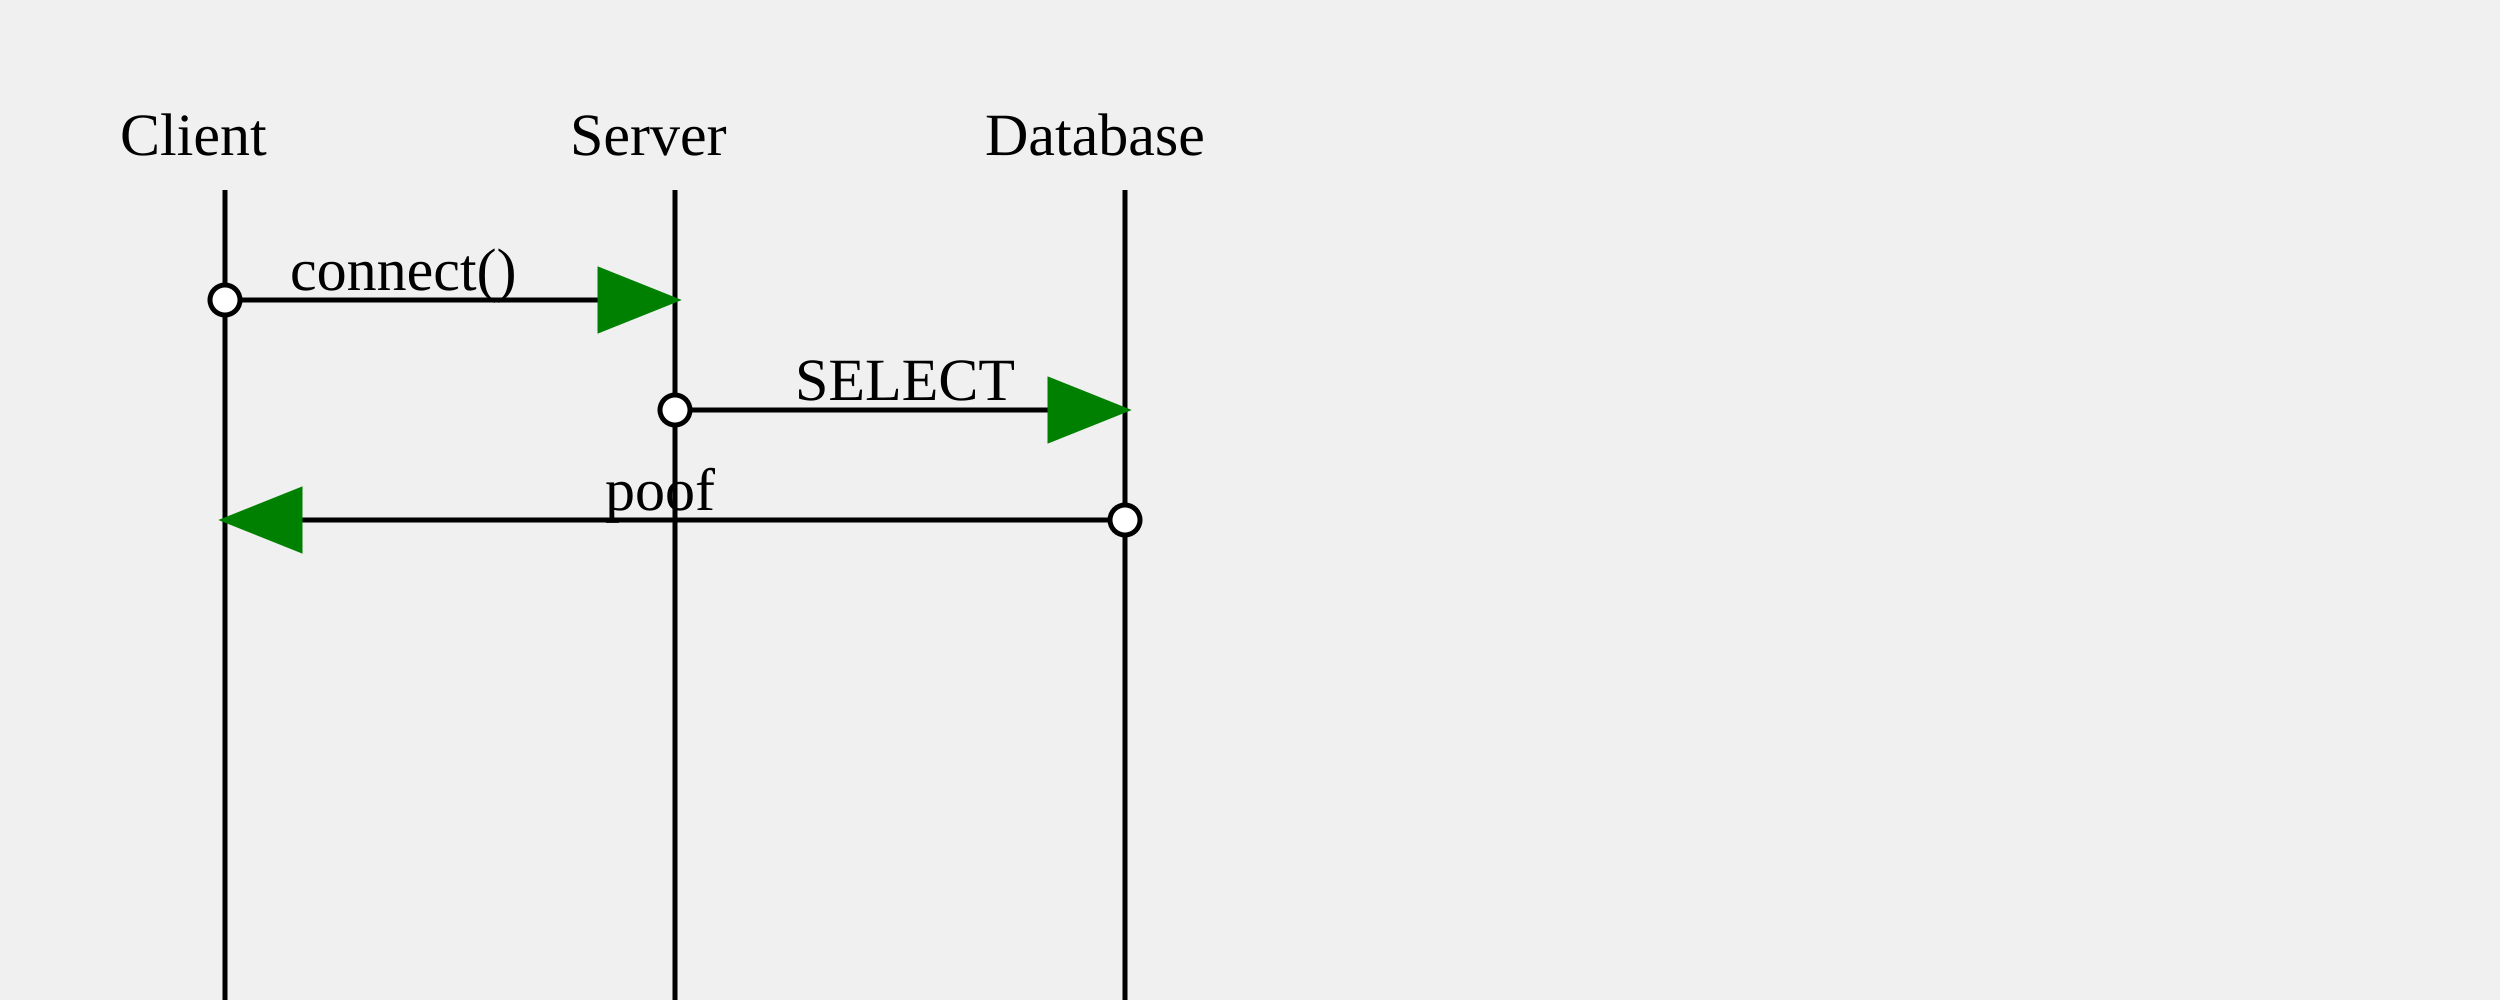
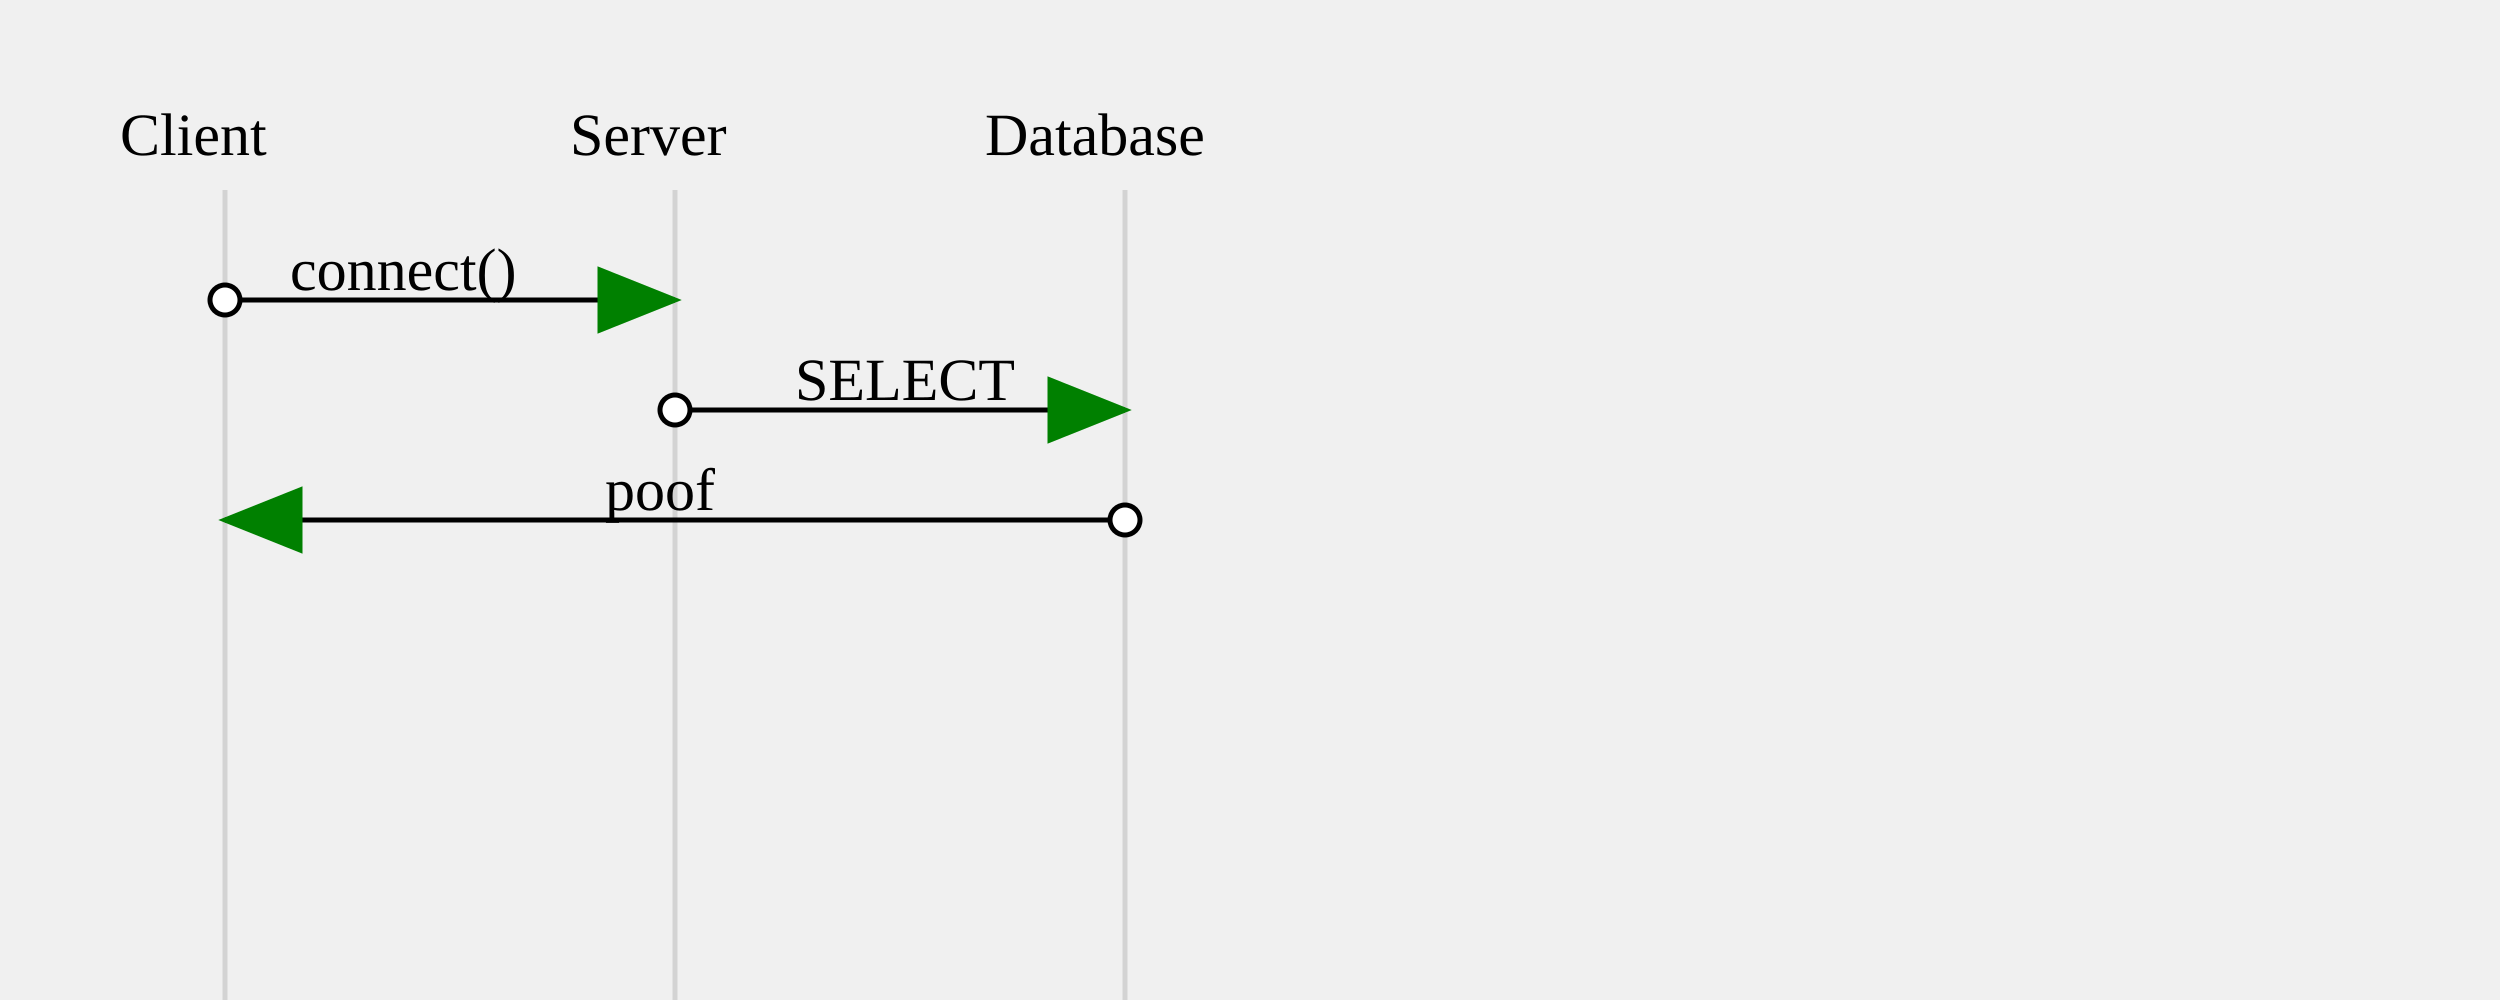
<svg xmlns="http://www.w3.org/2000/svg" width="500" height="200">
-   <line class="line" style="stroke:black" x1="45" y1="38" x2="45" y2="200" />
+   <line class="columnline" style="stroke:#d3d3d3" x1="45" y1="38" x2="45" y2="200" />
  <text x="24" y="31">Client</text>
-   <line class="line" style="stroke:black" x1="135" y1="38" x2="135" y2="200" />
+   <line class="columnline" style="stroke:#d3d3d3" x1="135" y1="38" x2="135" y2="200" />
  <text x="114" y="31">Server</text>
-   <line class="line" style="stroke:black" x1="225" y1="38" x2="225" y2="200" />
+   <line class="columnline" style="stroke:#d3d3d3" x1="225" y1="38" x2="225" y2="200" />
  <text x="197" y="31">Database</text>
  <path class="arrow" style="stroke:black" d="M45,60 L135,60" />
  <circle class="arrowtail" style="fill:white;stroke:black" cx="45" cy="60" r="3" />
  <g transform="rotate(0 135 60)">
    <path class="arrowhead" style="stroke:green;fill:green" d="M135,60 l-15,-6 l0,12 Z" />
  </g>
  <text x="58" y="58">connect()</text>
  <path class="arrow" style="stroke:black" d="M135,82 L225,82" />
  <circle class="arrowtail" style="fill:white;stroke:black" cx="135" cy="82" r="3" />
  <g transform="rotate(0 225 82)">
    <path class="arrowhead" style="stroke:green;fill:green" d="M225,82 l-15,-6 l0,12 Z" />
  </g>
  <text x="159" y="80">SELECT</text>
  <path class="arrow" style="stroke:black" d="M225,104 L45,104" />
  <circle class="arrowtail" style="fill:white;stroke:black" cx="225" cy="104" r="3" />
  <g transform="rotate(180 45 104)">
    <path class="arrowhead" style="stroke:green;fill:green" d="M45,104 l-15,-6 l0,12 Z" />
  </g>
  <text x="121" y="102">poof</text>
</svg>
